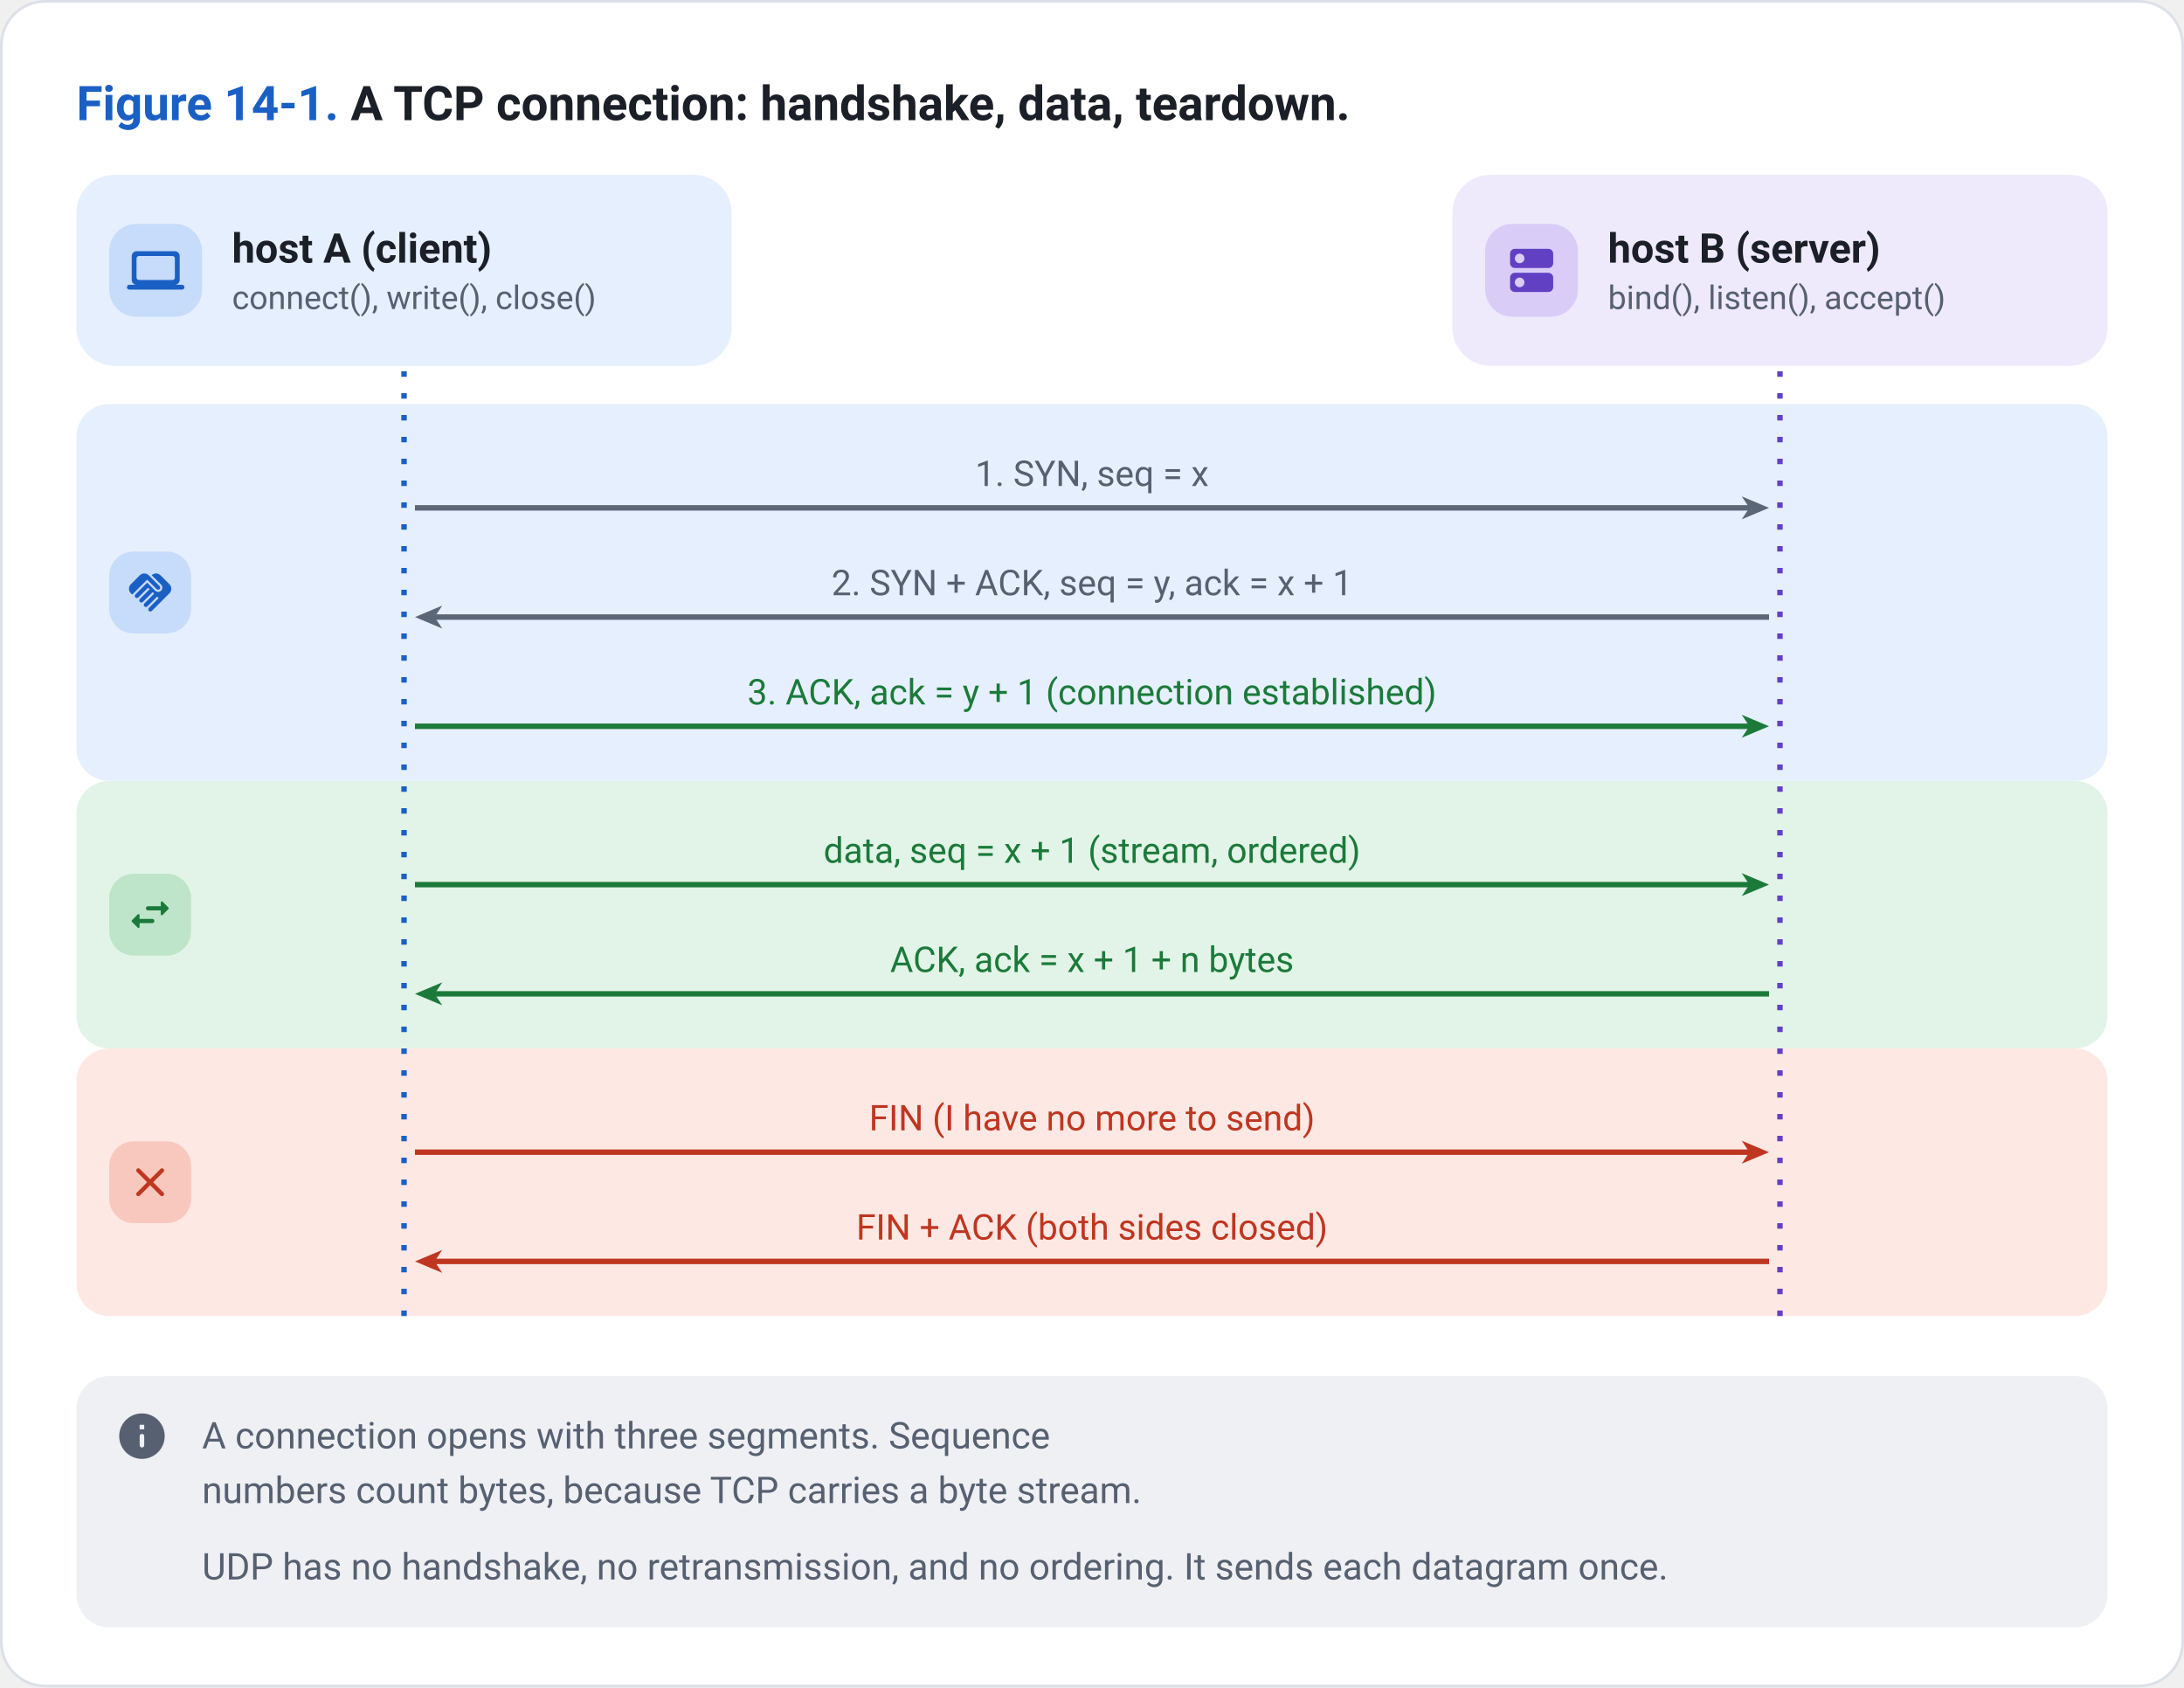
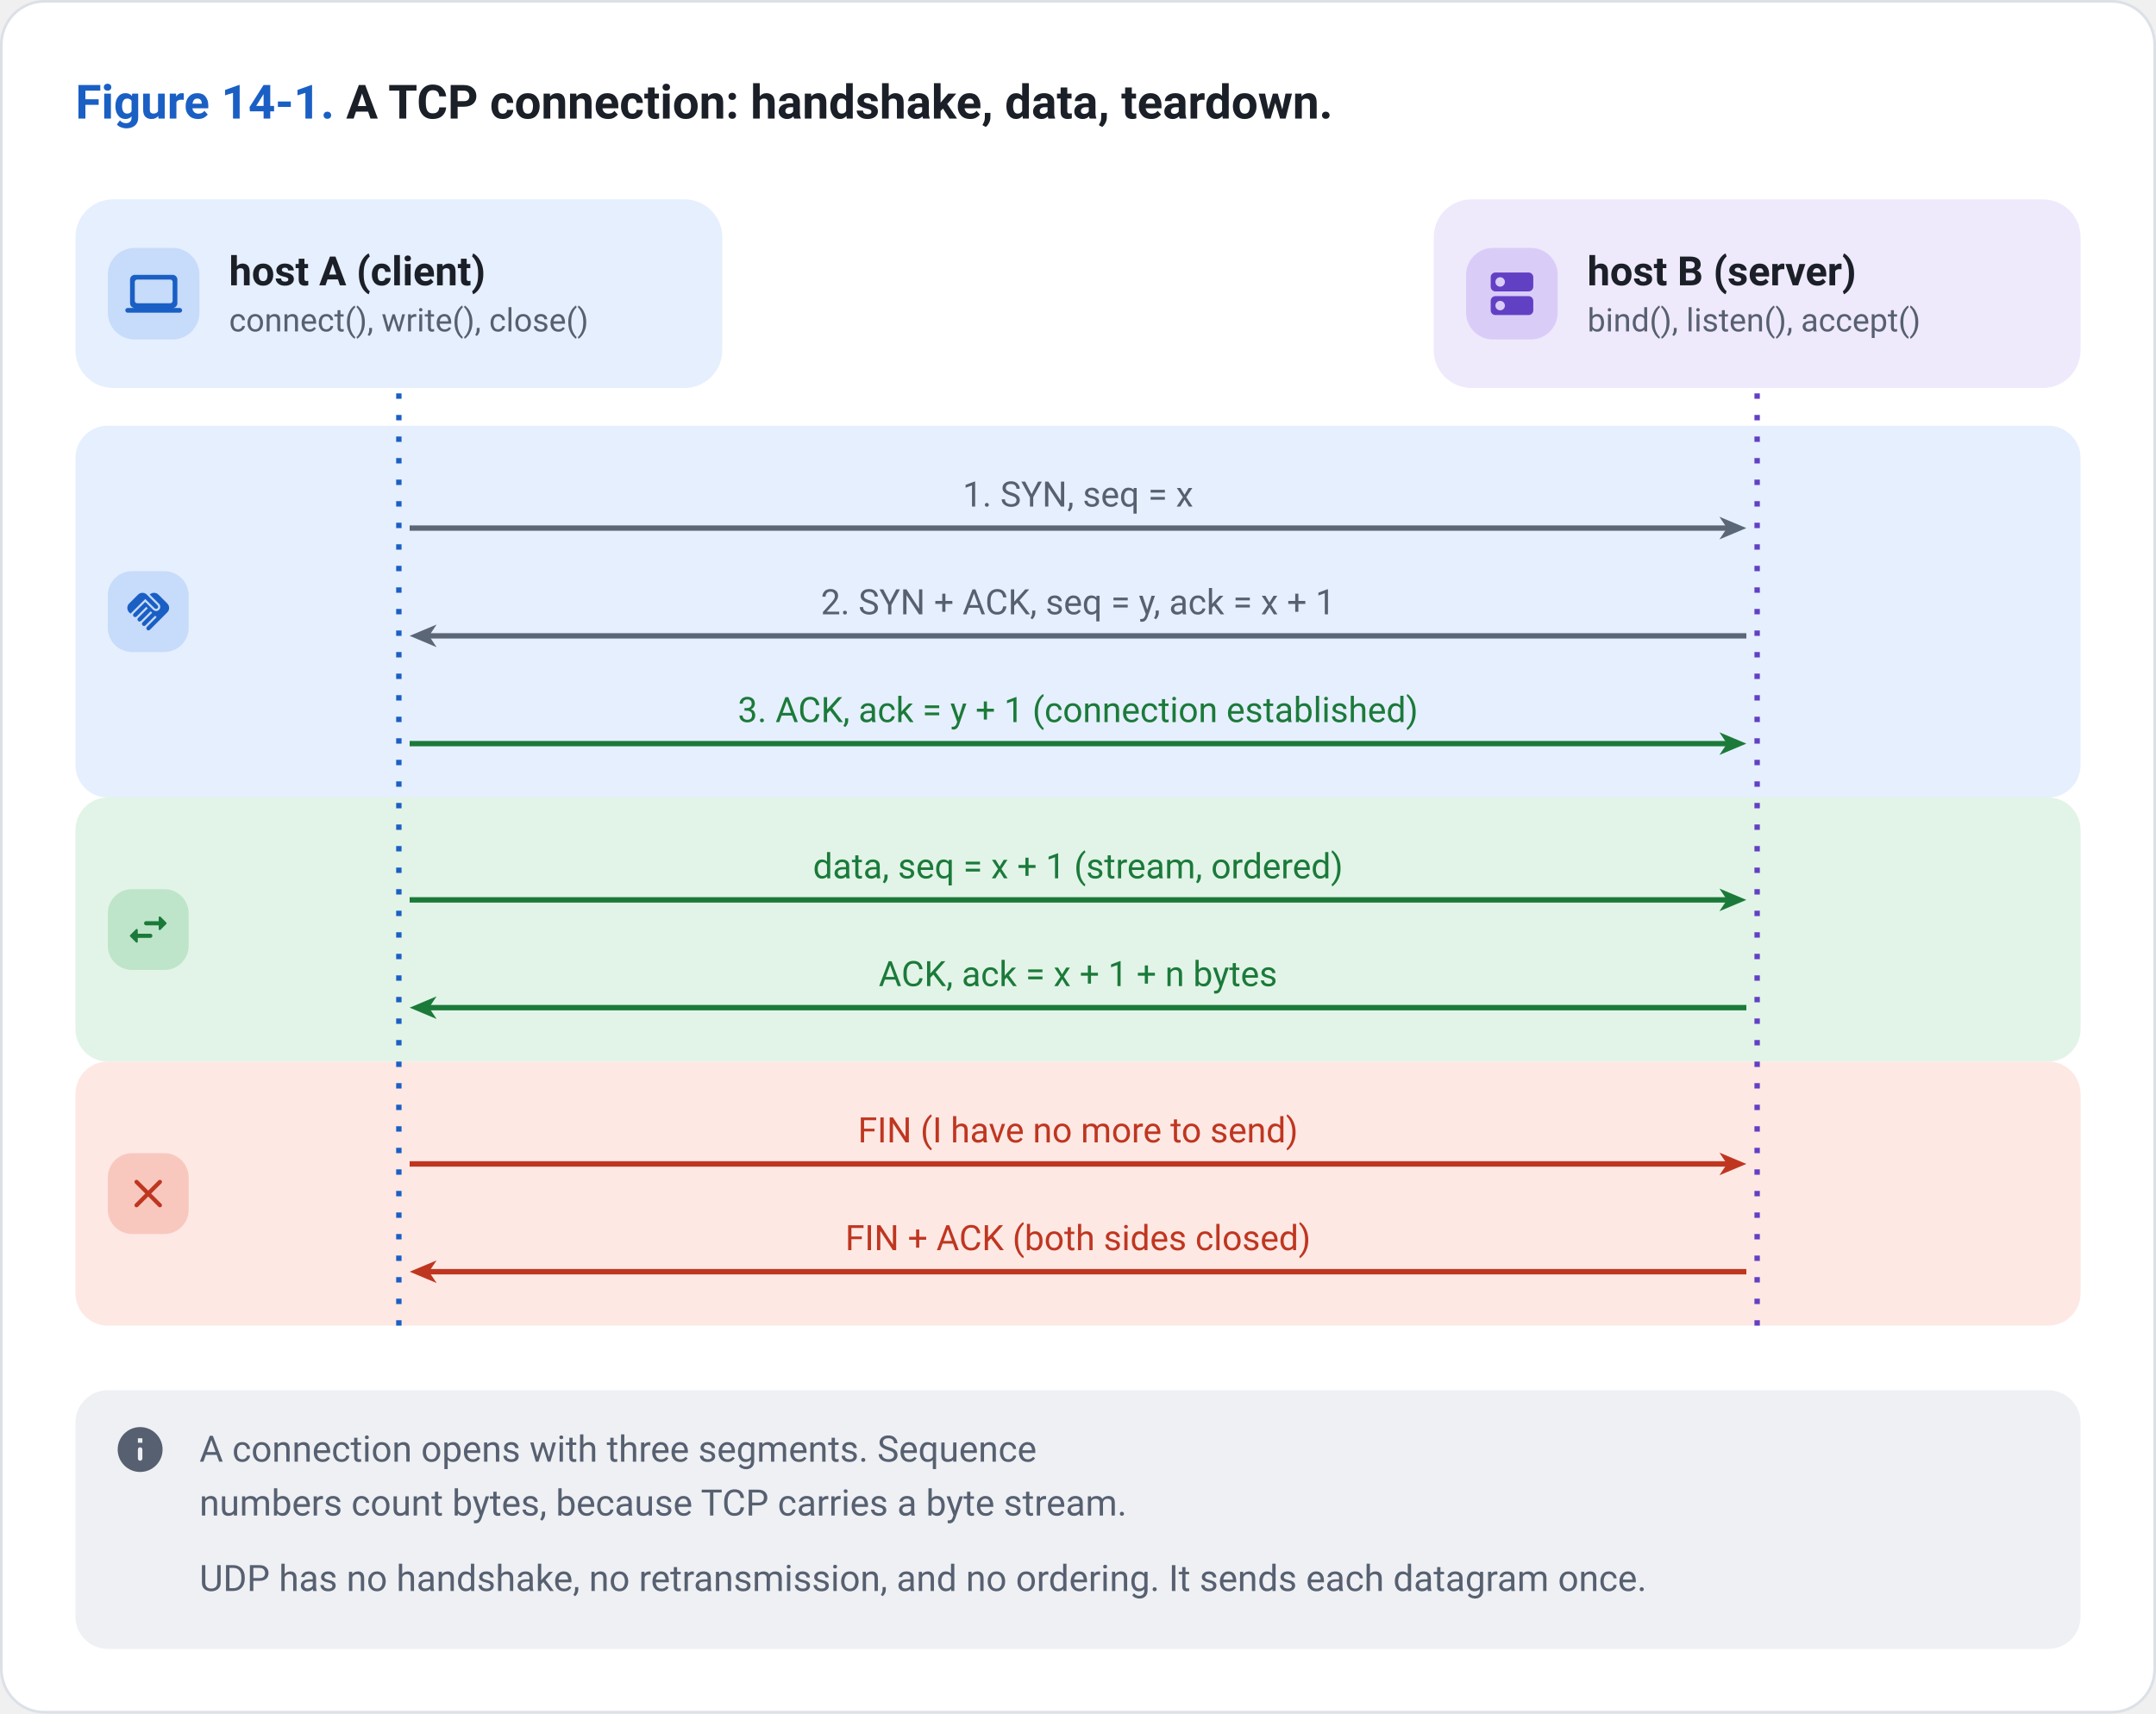
- <svg xmlns="http://www.w3.org/2000/svg" viewBox="0 0 800 618" width="800" height="618">
+ <svg xmlns="http://www.w3.org/2000/svg" viewBox="0 0 800 636" width="800" height="636">
  <style>
    text { font-family: -apple-system, BlinkMacSystemFont, "Segoe UI", Roboto, "Helvetica Neue", Arial, sans-serif; fill: #1B1F27; }
    .paper { fill: #FFFFFF; }
    .frame { fill: #FFFFFF; stroke: #DCE0E7; stroke-width: 1; }
    .card { fill: #FFFFFF; }
    .hair { stroke: #DCE0E7; stroke-width: 1.2; fill: none; }
    .muted { fill: #566070; }
    .ink { fill: #1B1F27; }
    .title { font-size: 17.5px; font-weight: 650; }
    .head { font-size: 15.5px; font-weight: 650; }
    .name { font-size: 15px; font-weight: 650; }
    .body { font-size: 13.5px; }
    .sub { font-size: 13px; }
    .mono { font-size: 12.5px; font-family: "SF Mono", SFMono-Regular, ui-monospace, Menlo, Consolas, monospace; }
    .monob { font-size: 12.5px; font-weight: 650; font-family: "SF Mono", SFMono-Regular, ui-monospace, Menlo, Consolas, monospace; }
    .small { font-size: 12px; }
    .note { font-size: 13.5px; }
    .noteb { font-size: 13.5px; font-weight: 650; }
    .sub, .small, .note { fill: #566070; }
    .c-blue { fill: #E6EFFD; }
    .m-blue { fill: #C7DBFA; }
    .a-blue { fill: #1A5FC4; }
    .t-blue { fill: #1A5FC4; }
    .w-blue { stroke: #1A5FC4; fill: none; stroke-linecap: butt; stroke-linejoin: round; }
    .o-blue { stroke: #1A5FC4; fill: none; stroke-width: 1.5; }
    .h-blue { stroke: #1A5FC4; stroke-width: 1.4; }
    .c-green { fill: #E2F4E7; }
    .m-green { fill: #BEE5C9; }
    .a-green { fill: #1B7A3A; }
    .t-green { fill: #1B7A3A; }
    .w-green { stroke: #1B7A3A; fill: none; stroke-linecap: butt; stroke-linejoin: round; }
    .o-green { stroke: #1B7A3A; fill: none; stroke-width: 1.5; }
    .h-green { stroke: #1B7A3A; stroke-width: 1.4; }
    .c-amber { fill: #FFF1D9; }
    .m-amber { fill: #FFDDA1; }
    .a-amber { fill: #9A5600; }
    .t-amber { fill: #9A5600; }
    .w-amber { stroke: #9A5600; fill: none; stroke-linecap: butt; stroke-linejoin: round; }
    .o-amber { stroke: #9A5600; fill: none; stroke-width: 1.5; }
    .h-amber { stroke: #9A5600; stroke-width: 1.4; }
    .c-red { fill: #FDE8E4; }
    .m-red { fill: #F8C8BF; }
    .a-red { fill: #BF3620; }
    .t-red { fill: #BF3620; }
    .w-red { stroke: #BF3620; fill: none; stroke-linecap: butt; stroke-linejoin: round; }
    .o-red { stroke: #BF3620; fill: none; stroke-width: 1.5; }
    .h-red { stroke: #BF3620; stroke-width: 1.4; }
    .c-purple { fill: #EFE9FC; }
    .m-purple { fill: #D9CDF8; }
    .a-purple { fill: #6240C4; }
    .t-purple { fill: #6240C4; }
    .w-purple { stroke: #6240C4; fill: none; stroke-linecap: butt; stroke-linejoin: round; }
    .o-purple { stroke: #6240C4; fill: none; stroke-width: 1.5; }
    .h-purple { stroke: #6240C4; stroke-width: 1.4; }
    .c-teal { fill: #DDF3F1; }
    .m-teal { fill: #B3E3DE; }
    .a-teal { fill: #0E7168; }
    .t-teal { fill: #0E7168; }
    .w-teal { stroke: #0E7168; fill: none; stroke-linecap: butt; stroke-linejoin: round; }
    .o-teal { stroke: #0E7168; fill: none; stroke-width: 1.5; }
    .h-teal { stroke: #0E7168; stroke-width: 1.4; }
    .c-gray { fill: #EEF0F4; }
    .m-gray { fill: #D9DDE5; }
    .a-gray { fill: #566070; }
    .t-gray { fill: #566070; }
    .w-gray { stroke: #566070; fill: none; stroke-linecap: butt; stroke-linejoin: round; }
    .o-gray { stroke: #566070; fill: none; stroke-width: 1.5; }
    .h-gray { stroke: #566070; stroke-width: 1.4; }
    .c-wire { fill: #EEF0F4; }
    .m-wire { fill: #D9DDE5; }
    .a-wire { fill: #5B6676; }
    .t-wire { fill: #5B6676; }
    .w-wire { stroke: #5B6676; fill: none; stroke-linecap: butt; stroke-linejoin: round; }
    .o-wire { stroke: #5B6676; fill: none; stroke-width: 1.5; }
    .h-wire { stroke: #5B6676; stroke-width: 1.4; }
  </style>
  <defs>
    <filter id="lift" x="-10%" y="-15%" width="120%" height="140%">
      <feDropShadow dx="0" dy="1" stdDeviation="1.2" flood-color="#1B2430" flood-opacity="0.14" />
      <feDropShadow dx="0" dy="3" stdDeviation="4" flood-color="#1B2430" flood-opacity="0.10" />
    </filter>
  </defs>
-   <rect x="0.5" y="0.5" width="799" height="617" rx="16" class="frame" />
+   <rect x="0.5" y="0.5" width="799" height="635" rx="16" class="frame" />
  <text x="28" y="44" class="title">
    <tspan class="t-blue">Figure 14-1.</tspan> A TCP connection: handshake, data, teardown.</text>
-   <g transform="translate(0 64)">
+   <g transform="translate(0 74)">
    <rect x="28.0" y="0.0" width="240.0" height="70.0" rx="14" class="c-blue" />
    <rect x="40.0" y="18.0" width="34.0" height="34.0" rx="10" class="m-blue" />
    <g transform="translate(46.5 24.5) scale(0.878)" class="a-blue">
      <path d="M20 18c1.1 0 2-.9 2-2V6c0-1.1-.9-2-2-2H4c-1.1 0-2 .9-2 2v10c0 1.1.9 2 2 2H1c-.55 0-1 .45-1 1s.45 1 1 1h22c.55 0 1-.45 1-1s-.45-1-1-1h-3zM5 6h14c.55 0 1 .45 1 1v8c0 .55-.45 1-1 1H5c-.55 0-1-.45-1-1V7c0-.55.45-1 1-1z" />
    </g>
-     <text x="85.0" y="32.2" class="name" data-fit="85.0,260.0">host A (client)</text>
-     <text x="85.0" y="49.2" class="small" data-fit="85.0,260.0">connect(), write(), close()</text>
+     <text x="85.0" y="31.9" class="name" data-fit="85.0,260.0">host A (client)</text>
+     <text x="85.0" y="49.0" class="small" data-fit="85.0,260.0">connect(), write(), close()</text>
    <rect x="532.0" y="0.0" width="240.0" height="70.0" rx="14" class="c-purple" />
    <rect x="544.0" y="18.0" width="34.0" height="34.0" rx="10" class="m-purple" />
    <g transform="translate(550.5 24.5) scale(0.878)" class="a-purple">
      <path d="M19 13H5c-1.1 0-2 .9-2 2v4c0 1.1.9 2 2 2h14c1.1 0 2-.9 2-2v-4c0-1.1-.9-2-2-2zM7 19c-1.1 0-2-.9-2-2s.9-2 2-2 2 .9 2 2-.9 2-2 2zM19 3H5c-1.1 0-2 .9-2 2v4c0 1.1.9 2 2 2h14c1.1 0 2-.9 2-2V5c0-1.1-.9-2-2-2zM7 9c-1.1 0-2-.9-2-2s.9-2 2-2 2 .9 2 2-.9 2-2 2z" />
    </g>
-     <text x="589.0" y="32.2" class="name" data-fit="589.0,764.0">host B (server)</text>
-     <text x="589.0" y="49.2" class="small" data-fit="589.0,764.0">bind(), listen(), accept()</text>
+     <text x="589.0" y="31.9" class="name" data-fit="589.0,764.0">host B (server)</text>
+     <text x="589.0" y="49.0" class="small" data-fit="589.0,764.0">bind(), listen(), accept()</text>
    <rect x="28.0" y="84.0" width="744.0" height="138.0" rx="12" class="c-blue" />
    <rect x="40.0" y="138.0" width="30.0" height="30.0" rx="9" class="m-blue" />
    <g transform="translate(45.7 143.7) scale(0.775)" class="a-blue">
      <path d="M16.48 10.41c-.39.39-1.04.39-1.43 0l-4.47-4.46-7.05 7.04-.66-.63a3 3 0 0 1 0-4.24l4.24-4.24a3 3 0 0 1 4.24 0L16.48 9c.39.39.39 1.02 0 1.41zm.7-2.12c.78.78.78 2.05 0 2.83-1.27 1.27-2.61.22-2.83 0l-3.76-3.76-5.57 5.57a.996.996 0 0 0 0 1.41c.39.39 1.02.39 1.42 0l4.62-4.62.71.71-4.62 4.62a.996.996 0 0 0 0 1.41c.39.39 1.02.39 1.42 0l4.62-4.62.71.71-4.62 4.62a.996.996 0 1 0 1.41 1.41l4.62-4.62.71.71-4.62 4.62a.996.996 0 1 0 1.41 1.41l8.32-8.34a3 3 0 0 0 0-4.24l-4.24-4.24a3.001 3.001 0 0 0-4.18-.06l4.47 4.47z" />
    </g>
    <polygon points="648.0,122.0 638.0,126.2 640.8,122.0 638.0,117.8" class="a-wire" />
    <path d="M152.0,122.0 L641.0,122.0" class="w-wire" stroke-width="2" />
    <text x="400.0" y="114.0" class="sub" text-anchor="middle">1. SYN, seq = x</text>
    <polygon points="152.0,162.0 162.0,157.8 159.2,162.0 162.0,166.2" class="a-wire" />
    <path d="M648.0,162.0 L159.0,162.0" class="w-wire" stroke-width="2" />
    <text x="400.0" y="154.0" class="sub" text-anchor="middle">2. SYN + ACK, seq = y, ack = x + 1</text>
    <polygon points="648.0,202.0 638.0,206.2 640.8,202.0 638.0,197.8" class="a-green" />
    <path d="M152.0,202.0 L641.0,202.0" class="w-green" stroke-width="2" />
    <text x="400.0" y="194.0" class="sub t-green" text-anchor="middle">3. ACK, ack = y + 1 (connection established)</text>
    <rect x="28.0" y="222.0" width="744.0" height="98.0" rx="12" class="c-green" />
    <rect x="40.0" y="256.0" width="30.0" height="30.0" rx="9" class="m-green" />
    <g transform="translate(45.7 261.7) scale(0.775)" class="a-green">
      <path d="m6.14 11.86-2.78 2.79c-.19.2-.19.51 0 .71l2.78 2.79c.31.32.85.09.85-.35V16H13c.55 0 1-.45 1-1s-.45-1-1-1H6.99v-1.79c0-.45-.54-.67-.85-.35zm14.51-3.21-2.78-2.79c-.31-.32-.85-.09-.85.35V8H11c-.55 0-1 .45-1 1s.45 1 1 1h6.01v1.79c0 .45.54.67.85.35l2.78-2.79c.2-.19.2-.51.01-.7z" />
    </g>
    <polygon points="648.0,260.0 638.0,264.2 640.8,260.0 638.0,255.8" class="a-green" />
    <path d="M152.0,260.0 L641.0,260.0" class="w-green" stroke-width="2" />
    <text x="400.0" y="252.0" class="sub t-green" text-anchor="middle">data, seq = x + 1 (stream, ordered)</text>
    <polygon points="152.0,300.0 162.0,295.8 159.2,300.0 162.0,304.2" class="a-green" />
    <path d="M648.0,300.0 L159.0,300.0" class="w-green" stroke-width="2" />
    <text x="400.0" y="292.0" class="sub t-green" text-anchor="middle">ACK, ack = x + 1 + n bytes</text>
    <rect x="28.0" y="320.0" width="744.0" height="98.0" rx="12" class="c-red" />
    <rect x="40.0" y="354.0" width="30.0" height="30.0" rx="9" class="m-red" />
    <g transform="translate(45.7 359.7) scale(0.775)" class="a-red">
      <path d="M18.3 5.71a.996.996 0 0 0-1.41 0L12 10.59 7.11 5.7A.996.996 0 1 0 5.7 7.11L10.59 12 5.7 16.89a.996.996 0 1 0 1.41 1.41L12 13.41l4.89 4.89a.996.996 0 1 0 1.41-1.41L13.41 12l4.89-4.89c.38-.38.38-1.02 0-1.4z" />
    </g>
    <polygon points="648.0,358.0 638.0,362.2 640.8,358.0 638.0,353.8" class="a-red" />
    <path d="M152.0,358.0 L641.0,358.0" class="w-red" stroke-width="2" />
    <text x="400.0" y="350.0" class="sub t-red" text-anchor="middle">FIN (I have no more to send)</text>
    <polygon points="152.0,398.0 162.0,393.8 159.2,398.0 162.0,402.2" class="a-red" />
    <path d="M648.0,398.0 L159.0,398.0" class="w-red" stroke-width="2" />
    <text x="400.0" y="390.0" class="sub t-red" text-anchor="middle">FIN + ACK (both sides closed)</text>
    <line x1="148.0" y1="72.0" x2="148.0" y2="420.0" class="w-blue" stroke-width="2" stroke-dasharray="2 6" />
    <line x1="652.0" y1="72.0" x2="652.0" y2="420.0" class="w-purple" stroke-width="2" stroke-dasharray="2 6" />
  </g>
-   <rect x="28" y="504" width="744" height="92" rx="12" class="c-gray" />
-   <g transform="translate(42 516) scale(0.833)" class="a-gray">
+   <rect x="28" y="516" width="744" height="96" rx="12" class="c-gray" />
+   <g transform="translate(42 528) scale(0.833)" class="a-gray">
    <path d="M12 2C6.48 2 2 6.48 2 12s4.48 10 10 10 10-4.48 10-10S17.52 2 12 2zm0 15c-.55 0-1-.45-1-1v-4c0-.55.45-1 1-1s1 .45 1 1v4c0 .55-.45 1-1 1zm1-8h-2V7h2v2z" />
  </g>
-   <text x="74" y="530.5" class="note" data-fit="74,760">A connection opens with three segments. Sequence</text>
-   <text x="74" y="550.5" class="note" data-fit="74,760">numbers count bytes, because TCP carries a byte stream.</text>
-   <text x="74" y="578.5" class="note" data-fit="74,760">UDP has no handshake, no retransmission, and no ordering. It sends each datagram once.</text>
+   <text x="74" y="542.5" class="note" data-fit="74,760">A connection opens with three segments. Sequence</text>
+   <text x="74" y="562.5" class="note" data-fit="74,760">numbers count bytes, because TCP carries a byte stream.</text>
+   <text x="74" y="590.5" class="note" data-fit="74,760">UDP has no handshake, no retransmission, and no ordering. It sends each datagram once.</text>
</svg>
